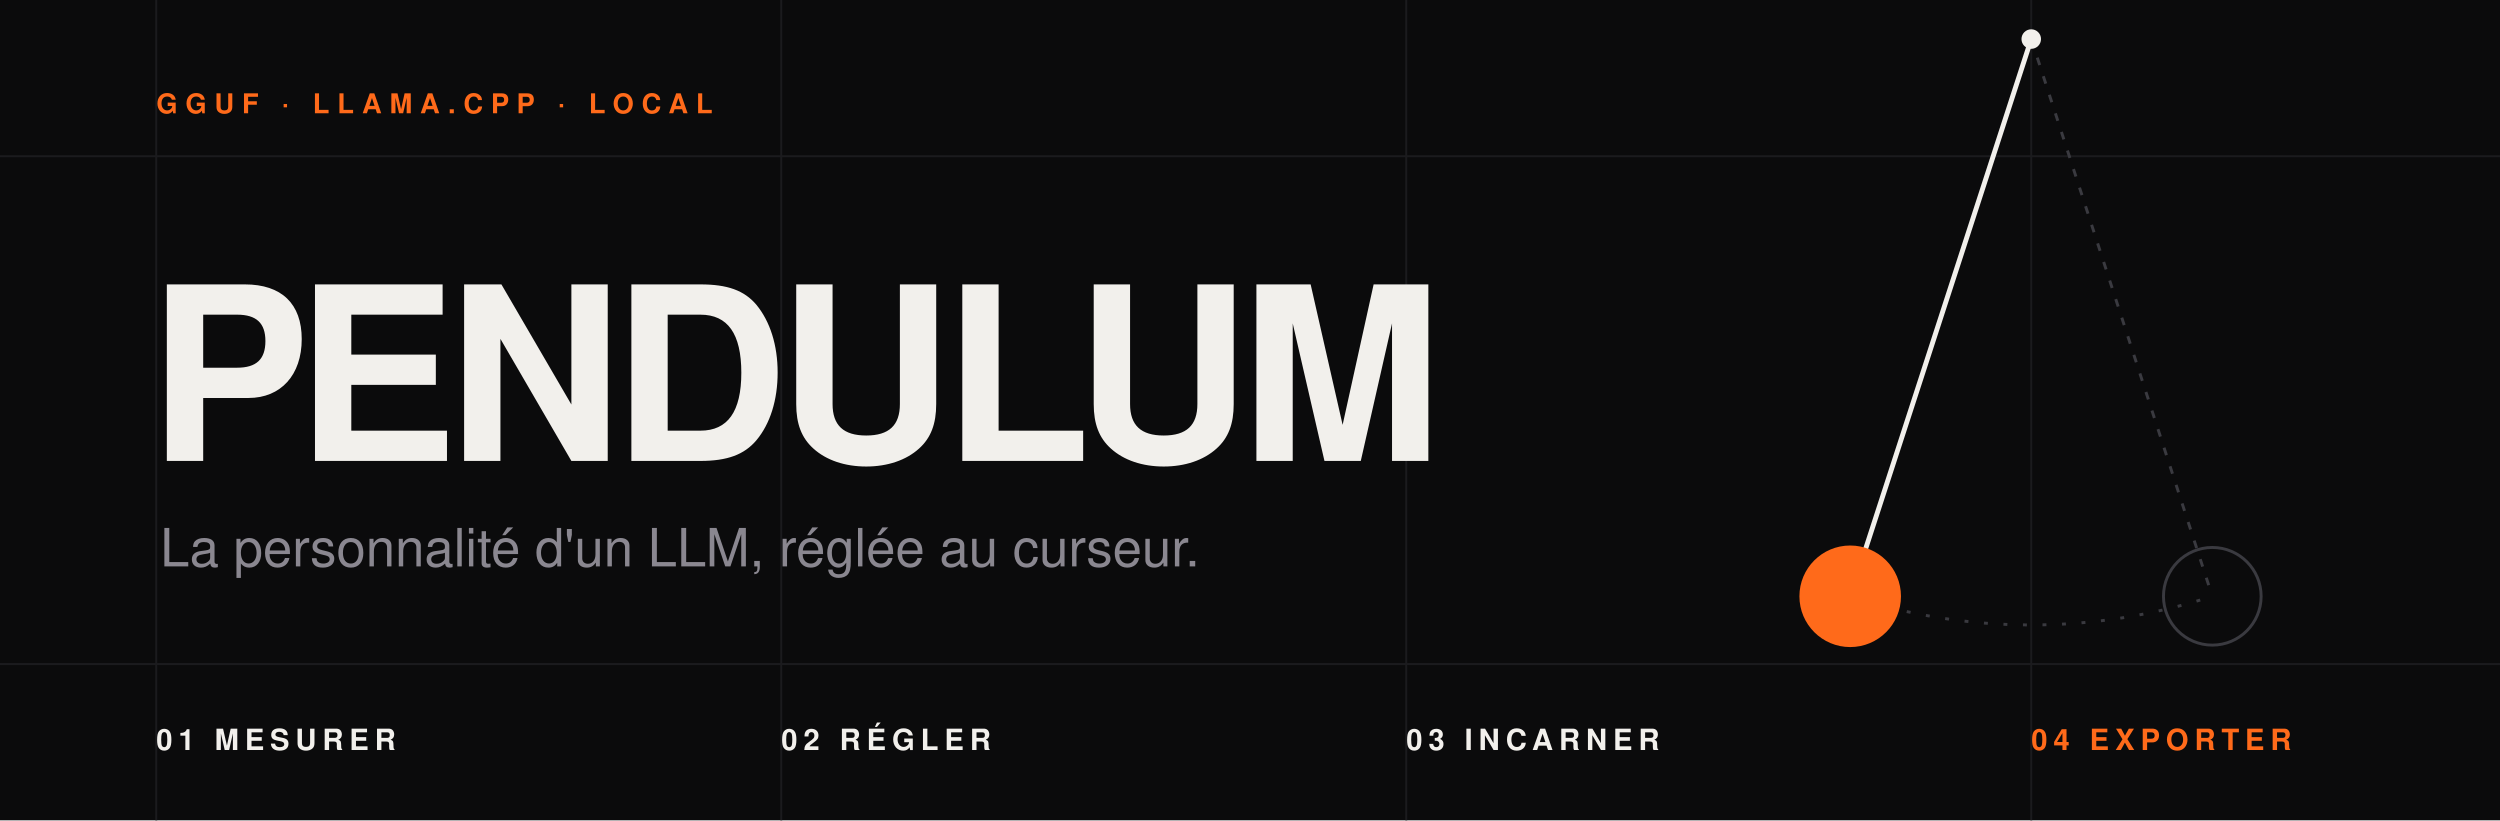
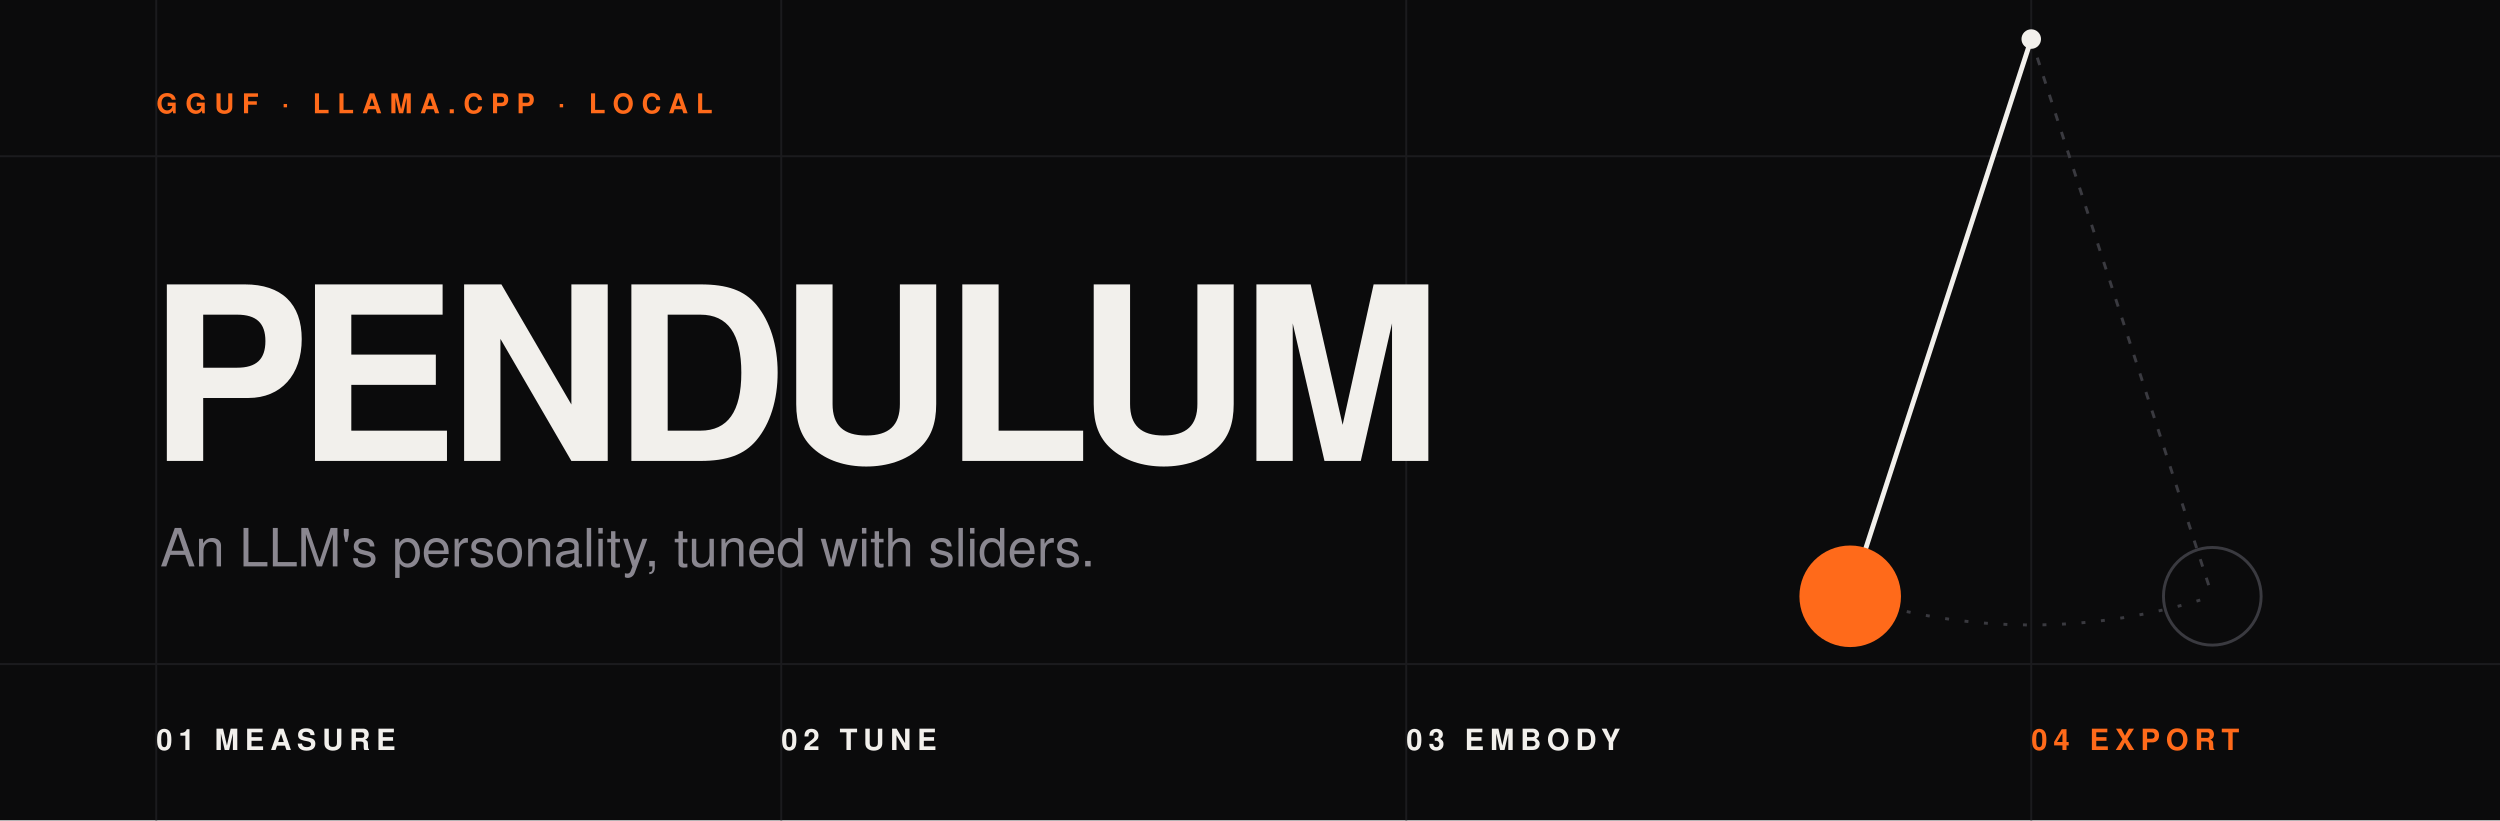
<svg xmlns="http://www.w3.org/2000/svg" viewBox="0 0 1280 420" width="1280" height="420" font-family="Helvetica Neue, Helvetica, Arial, sans-serif">
  <rect width="1280" height="420" fill="#0b0b0c" />
  <g stroke="#1b1b1e" stroke-width="1">
    <line x1="80" y1="0" x2="80" y2="420" />
    <line x1="400" y1="0" x2="400" y2="420" />
    <line x1="720" y1="0" x2="720" y2="420" />
    <line x1="1040" y1="0" x2="1040" y2="420" />
    <line x1="0" y1="80" x2="1280" y2="80" />
    <line x1="0" y1="340" x2="1280" y2="340" />
  </g>
  <text x="80" y="58" fill="#ff6a1a" font-size="14" font-weight="700" letter-spacing="4">GGUF · LLAMA.CPP · LOCAL</text>
  <path d="M 947.3 305.3 A 300 300 0 0 0 1132.7 305.3" fill="none" stroke="#3a3a40" stroke-width="1.5" stroke-dasharray="2 8" />
  <line x1="1040" y1="20" x2="1132.7" y2="305.3" stroke="#3a3a40" stroke-width="1.5" stroke-dasharray="4 6" />
  <circle cx="1132.7" cy="305.3" r="25" fill="none" stroke="#3a3a40" stroke-width="1.5" />
  <line x1="1040" y1="20" x2="947.3" y2="305.3" stroke="#f2f0ec" stroke-width="2.5" />
  <circle cx="1040" cy="20" r="5" fill="#f2f0ec" />
  <circle cx="947.3" cy="305.3" r="26" fill="#ff6a1a" />
  <text x="76" y="236" fill="#f2f0ec" font-size="124" font-weight="700" letter-spacing="-5">PENDULUM</text>
-   <text x="82" y="290" fill="#8a8790" font-size="27">La personnalité d'un LLM, réglée au curseur.</text>
+   <text x="82" y="290" fill="#8a8790" font-size="27">An LLM's personality, tuned with sliders.</text>
  <g font-size="15" font-weight="700" letter-spacing="3">
-     <text x="80" y="384" fill="#f2f0ec">01 MESURER</text>
-     <text x="400" y="384" fill="#f2f0ec">02 RÉGLER</text>
-     <text x="720" y="384" fill="#f2f0ec">03 INCARNER</text>
-     <text x="1040" y="384" fill="#ff6a1a">04 EXPORTER</text>
+     <text x="80" y="384" fill="#f2f0ec">01 MEASURE</text>
+     <text x="400" y="384" fill="#f2f0ec">02 TUNE</text>
+     <text x="720" y="384" fill="#f2f0ec">03 EMBODY</text>
+     <text x="1040" y="384" fill="#ff6a1a">04 EXPORT</text>
  </g>
</svg>
